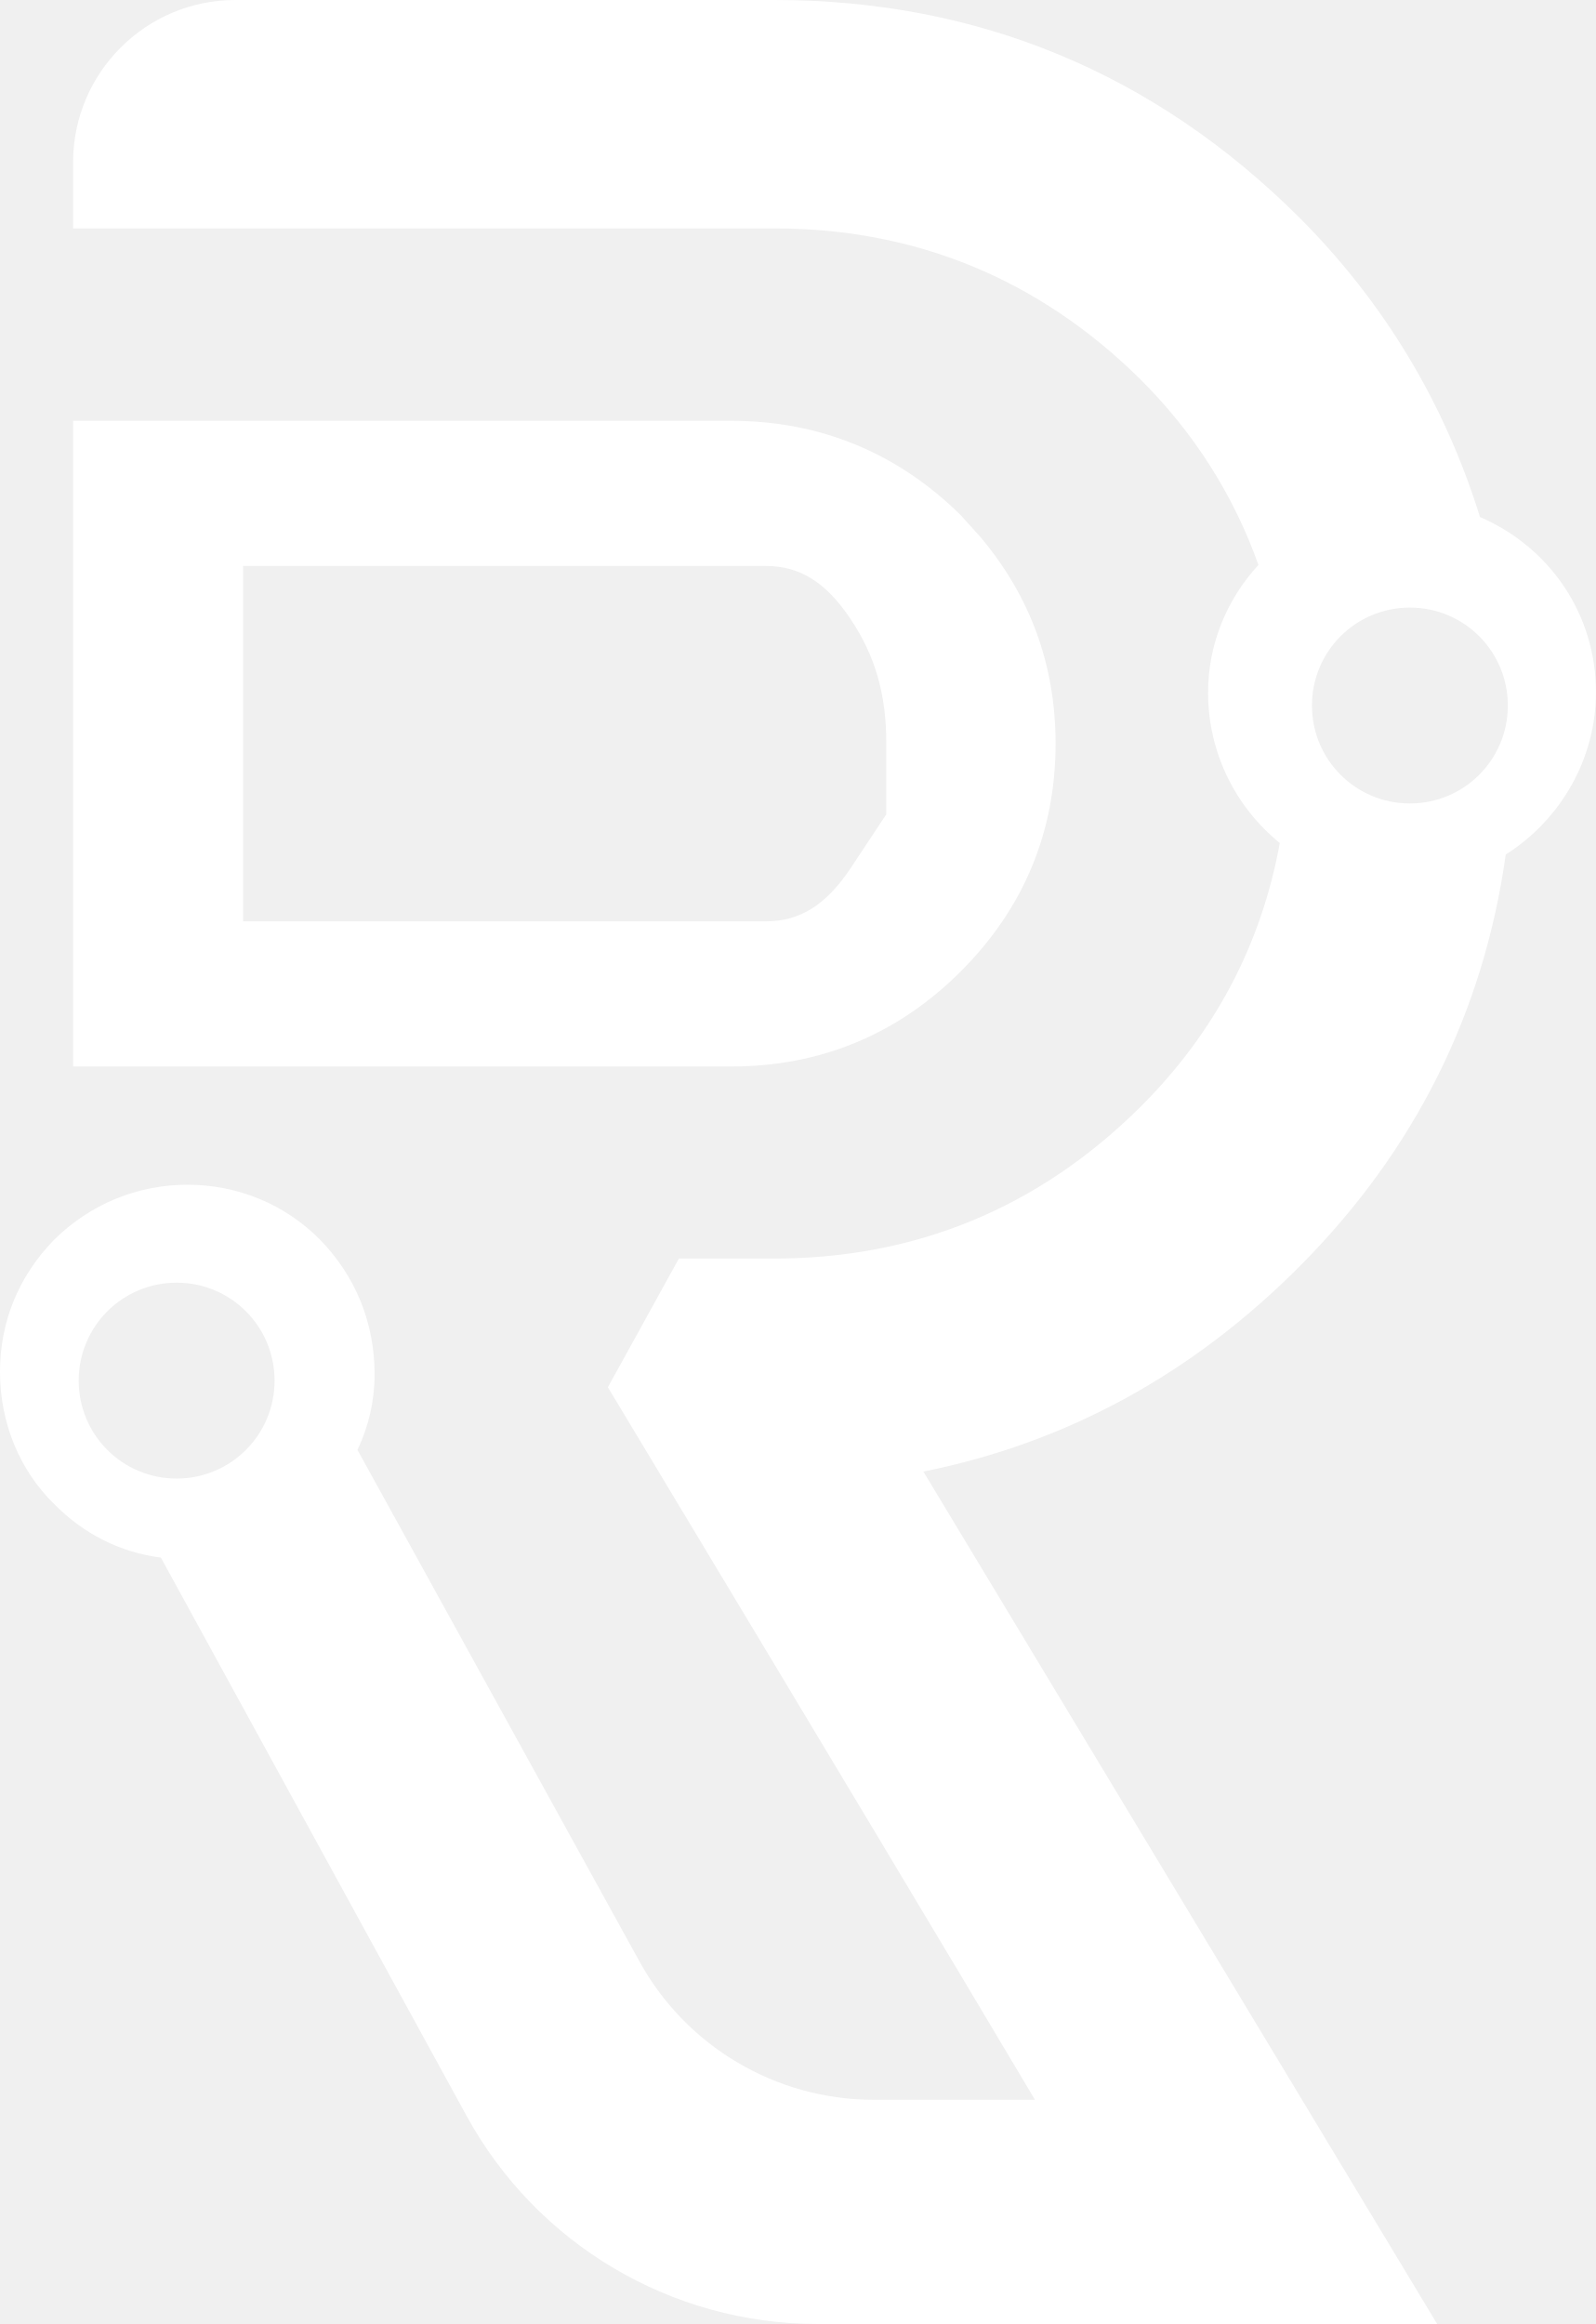
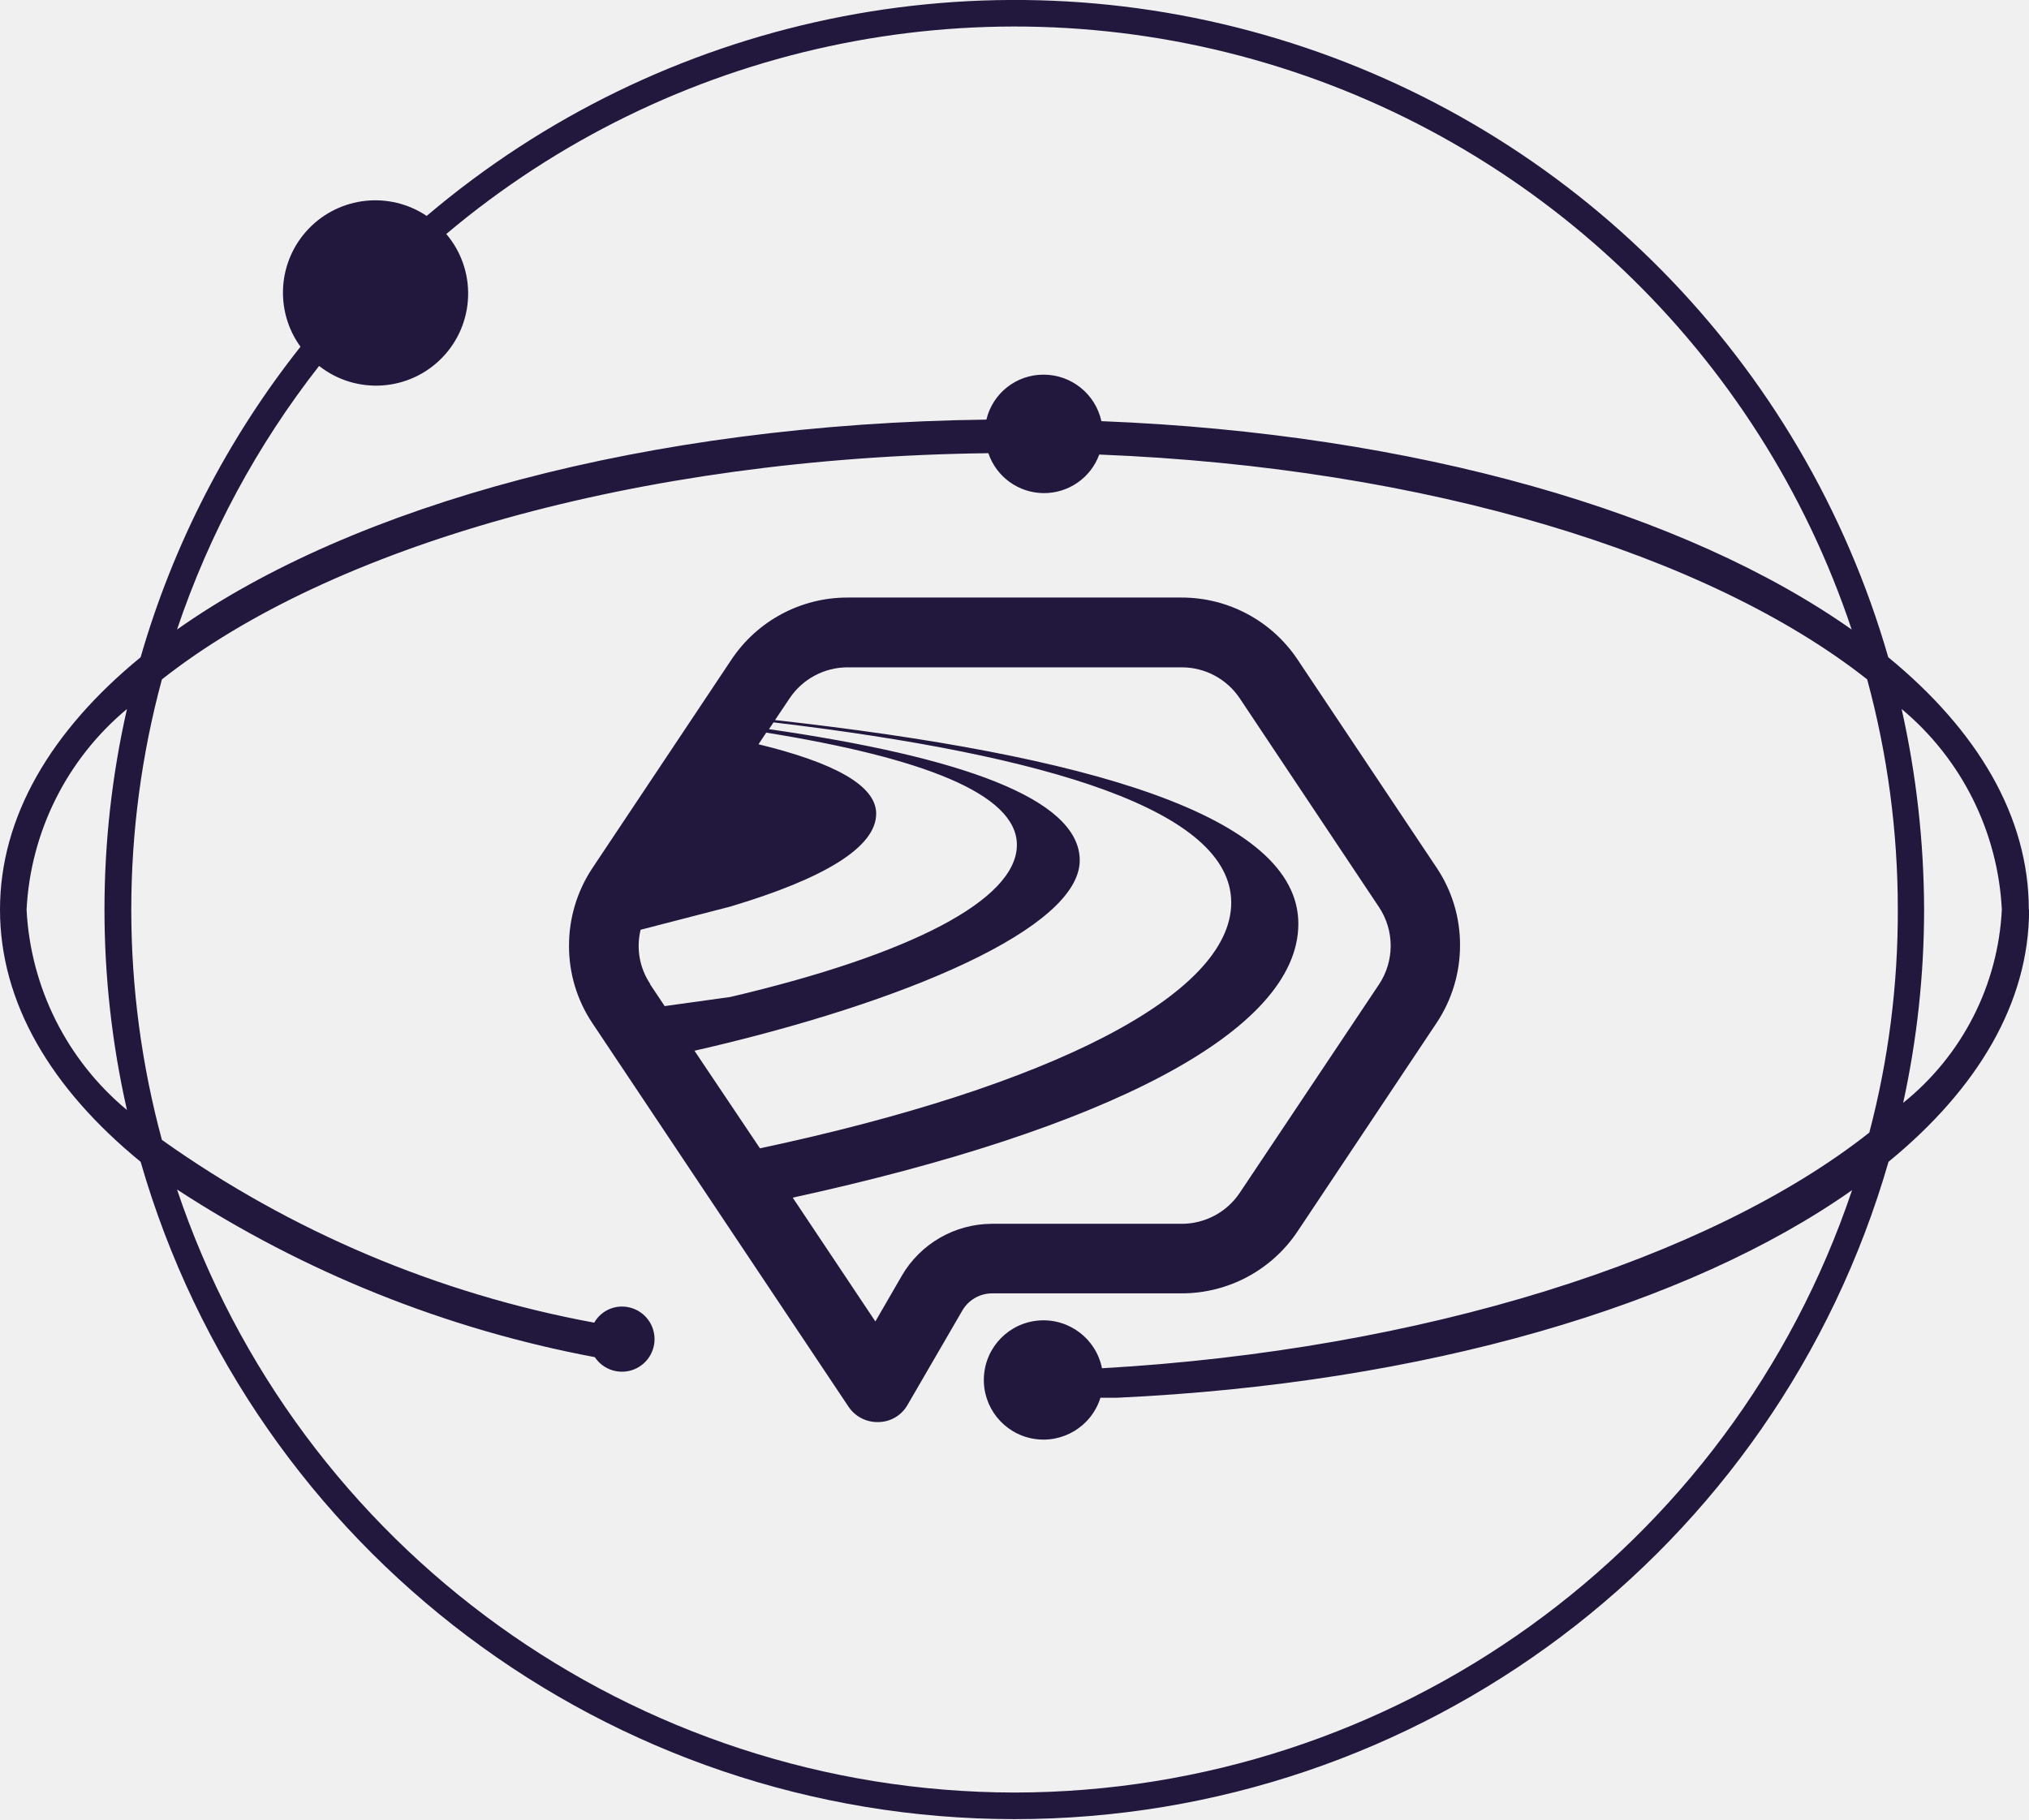
- <svg xmlns="http://www.w3.org/2000/svg" id="Capa_2" data-name="Capa 2" viewBox="0 0 45.63 66.44">
-   <defs>
-     <style>
-       .cls-1 {
-         fill: #fff;
-       }
-     </style>
-   </defs>
-   <g id="Capa_1-2" data-name="Capa 1">
-     <g>
-       <path class="cls-1" d="M27.47,27.77c1.8-1.8,2.71-3.99,2.71-6.51,0-2.25-.73-4.23-2.16-5.92l-.56-.62c-1.81-1.78-4.02-2.69-6.56-2.69H2.09v18.46h18.81c2.56,0,4.77-.92,6.57-2.72ZM6.95,16.18h14.95c.97,0,1.72.47,2.42,1.52.71,1.06,1.02,2.16,1.02,3.56v2.02l-1.02,1.54c-.7,1.05-1.45,1.52-2.42,1.52H6.95v-10.17h0Z" />
-       <path class="cls-1" d="M42.32,14.8c-1.01-3.26-2.74-6.15-5.18-8.59C33,2.09,27.96,0,22.15,0H6.73C4.17,0,2.09,2.08,2.09,4.64v1.89h20.06c4.03,0,7.55,1.45,10.44,4.3,1.53,1.52,2.67,3.3,3.39,5.32-.92,1-1.44,2.29-1.44,3.65,0,1.7.77,3.26,2.05,4.3-.53,2.92-1.88,5.46-4.01,7.57-2.89,2.86-6.4,4.31-10.44,4.31h-2.73l-2.03,3.68.74,1.23c5.26,8.75,9.06,15.08,11.47,19.14h-4.61c-2.79,0-5.36-1.52-6.7-3.96l-8.06-14.62c.32-.67.49-1.4.49-2.16,0-1.47-.54-2.8-1.56-3.85-1-1.01-2.35-1.57-3.79-1.57h0c-1.44,0-2.79.56-3.82,1.58-1.01,1.04-1.54,2.34-1.54,3.77s.54,2.79,1.55,3.78c.85.86,1.89,1.38,3.05,1.53l8.74,15.96c2.01,3.67,5.85,5.95,10.04,5.95h17.71l-14.69-24.37c4.1-.82,7.72-2.8,10.8-5.91,3.25-3.28,5.22-7.22,5.85-11.73,1.58-1,2.58-2.75,2.58-4.64,0-2.23-1.32-4.15-3.32-5.01v.02ZM5.05,42.27c-1.55,0-2.8-1.25-2.8-2.8s1.25-2.8,2.8-2.8,2.8,1.25,2.8,2.8-1.25,2.8-2.8,2.8ZM40.31,22.97c-1.55,0-2.8-1.25-2.8-2.8s1.25-2.8,2.8-2.8,2.8,1.25,2.8,2.8-1.25,2.8-2.8,2.8Z" />
-     </g>
-   </g>
+ <svg xmlns="http://www.w3.org/2000/svg" id="Grupo_31309" data-name="Grupo 31309" width="44.587" height="39.986" viewBox="0 0 44.587 39.986">
+   <path id="Trazado_10670" data-name="Trazado 10670" d="M42.822,46.124a3.061,3.061,0,0,0,2.548-1.363l3.059-4.588a3.072,3.072,0,0,0,.511-1.7,3.038,3.038,0,0,0-.511-1.7L45.37,32.193a3.061,3.061,0,0,0-2.548-1.363H35.478a3.061,3.061,0,0,0-2.548,1.363l-3.059,4.588a3.072,3.072,0,0,0-.511,1.7,3.038,3.038,0,0,0,.511,1.7L35.5,48.612a.76.76,0,0,0,.635.341h.026a.744.744,0,0,0,.639-.379L38,46.507a.759.759,0,0,1,.66-.383Zm-10.7-5.334c4.648-1.061,8.461-2.7,8.461-4.183h0c0-1.363-2.637-2.279-6.829-2.884l.1-.149c6.049.72,10.058,1.938,10.058,3.962s-3.979,4.043-10.356,5.4L32.116,40.79Zm-.976-1.465a1.5,1.5,0,0,1-.213-1.193l1.977-.511c2.049-.613,3.2-1.3,3.2-2.041,0-.626-.942-1.125-2.586-1.525l.17-.256c3.412.55,5.508,1.342,5.508,2.467,0,1.21-2.347,2.416-6.3,3.344l-1.44.2-.324-.486Zm5.525,6.416-.579,1L34.276,44.02C41.1,42.533,45.387,40.386,45.387,38s-4.648-3.711-11.5-4.477l.32-.477a1.533,1.533,0,0,1,1.274-.682h7.345a1.533,1.533,0,0,1,1.274.682l3.059,4.588a1.534,1.534,0,0,1,0,1.7L44.1,43.913a1.533,1.533,0,0,1-1.274.682H38.656A2.3,2.3,0,0,0,36.67,45.741Z" transform="translate(-16.856 -17.696)" fill="#22183d" />
+   <path id="Trazado_10671" data-name="Trazado 10671" d="M44.593,19.993c0-2.045-1.125-3.936-3.089-5.547a19.972,19.972,0,0,0-32.118-9.7A2.029,2.029,0,0,0,6.613,7.621,19.848,19.848,0,0,0,3.1,14.446C1.135,16.057.01,17.948.01,19.993S1.13,23.925,3.1,25.536a19.988,19.988,0,0,0,38.41,0c1.964-1.61,3.089-3.5,3.089-5.547ZM7.022,8.043a2.024,2.024,0,0,0,2.795-2.9A19.388,19.388,0,0,1,40.7,13.837c-3.651-2.573-9.573-4.307-16.487-4.58a1.3,1.3,0,0,0-1.27-1.022,1.286,1.286,0,0,0-1.257.988C14.222,9.317,7.776,11.1,3.9,13.837a19.466,19.466,0,0,1,3.127-5.8ZM.594,19.993A6.144,6.144,0,0,1,2.8,15.584a19.9,19.9,0,0,0,0,8.814A6.129,6.129,0,0,1,.594,19.993ZM22.3,39.4A19.445,19.445,0,0,1,3.9,26.145a25.373,25.373,0,0,0,9.181,3.685.716.716,0,1,0,.6-1.112.7.7,0,0,0-.613.354,23.864,23.864,0,0,1-9.5-4.017,19.364,19.364,0,0,1,0-10.122c3.681-2.905,10.42-4.878,18.161-4.972a1.292,1.292,0,0,0,2.437.03c7.2.285,13.4,2.2,16.875,4.942a19.266,19.266,0,0,1,.673,5.061,19.032,19.032,0,0,1-.626,4.9c-3.515,2.778-9.82,4.78-16.862,5.18a1.311,1.311,0,1,0-.034.648c.1,0,.217,0,.371,0,6.765-.315,12.555-2.032,16.146-4.563A19.442,19.442,0,0,1,22.3,39.4ZM41.832,24.24a19.961,19.961,0,0,0,.46-4.247,20.452,20.452,0,0,0-.494-4.409A6.144,6.144,0,0,1,44,19.993,5.813,5.813,0,0,1,41.832,24.24Z" transform="translate(-0.01)" fill="#22183d" />
</svg>
